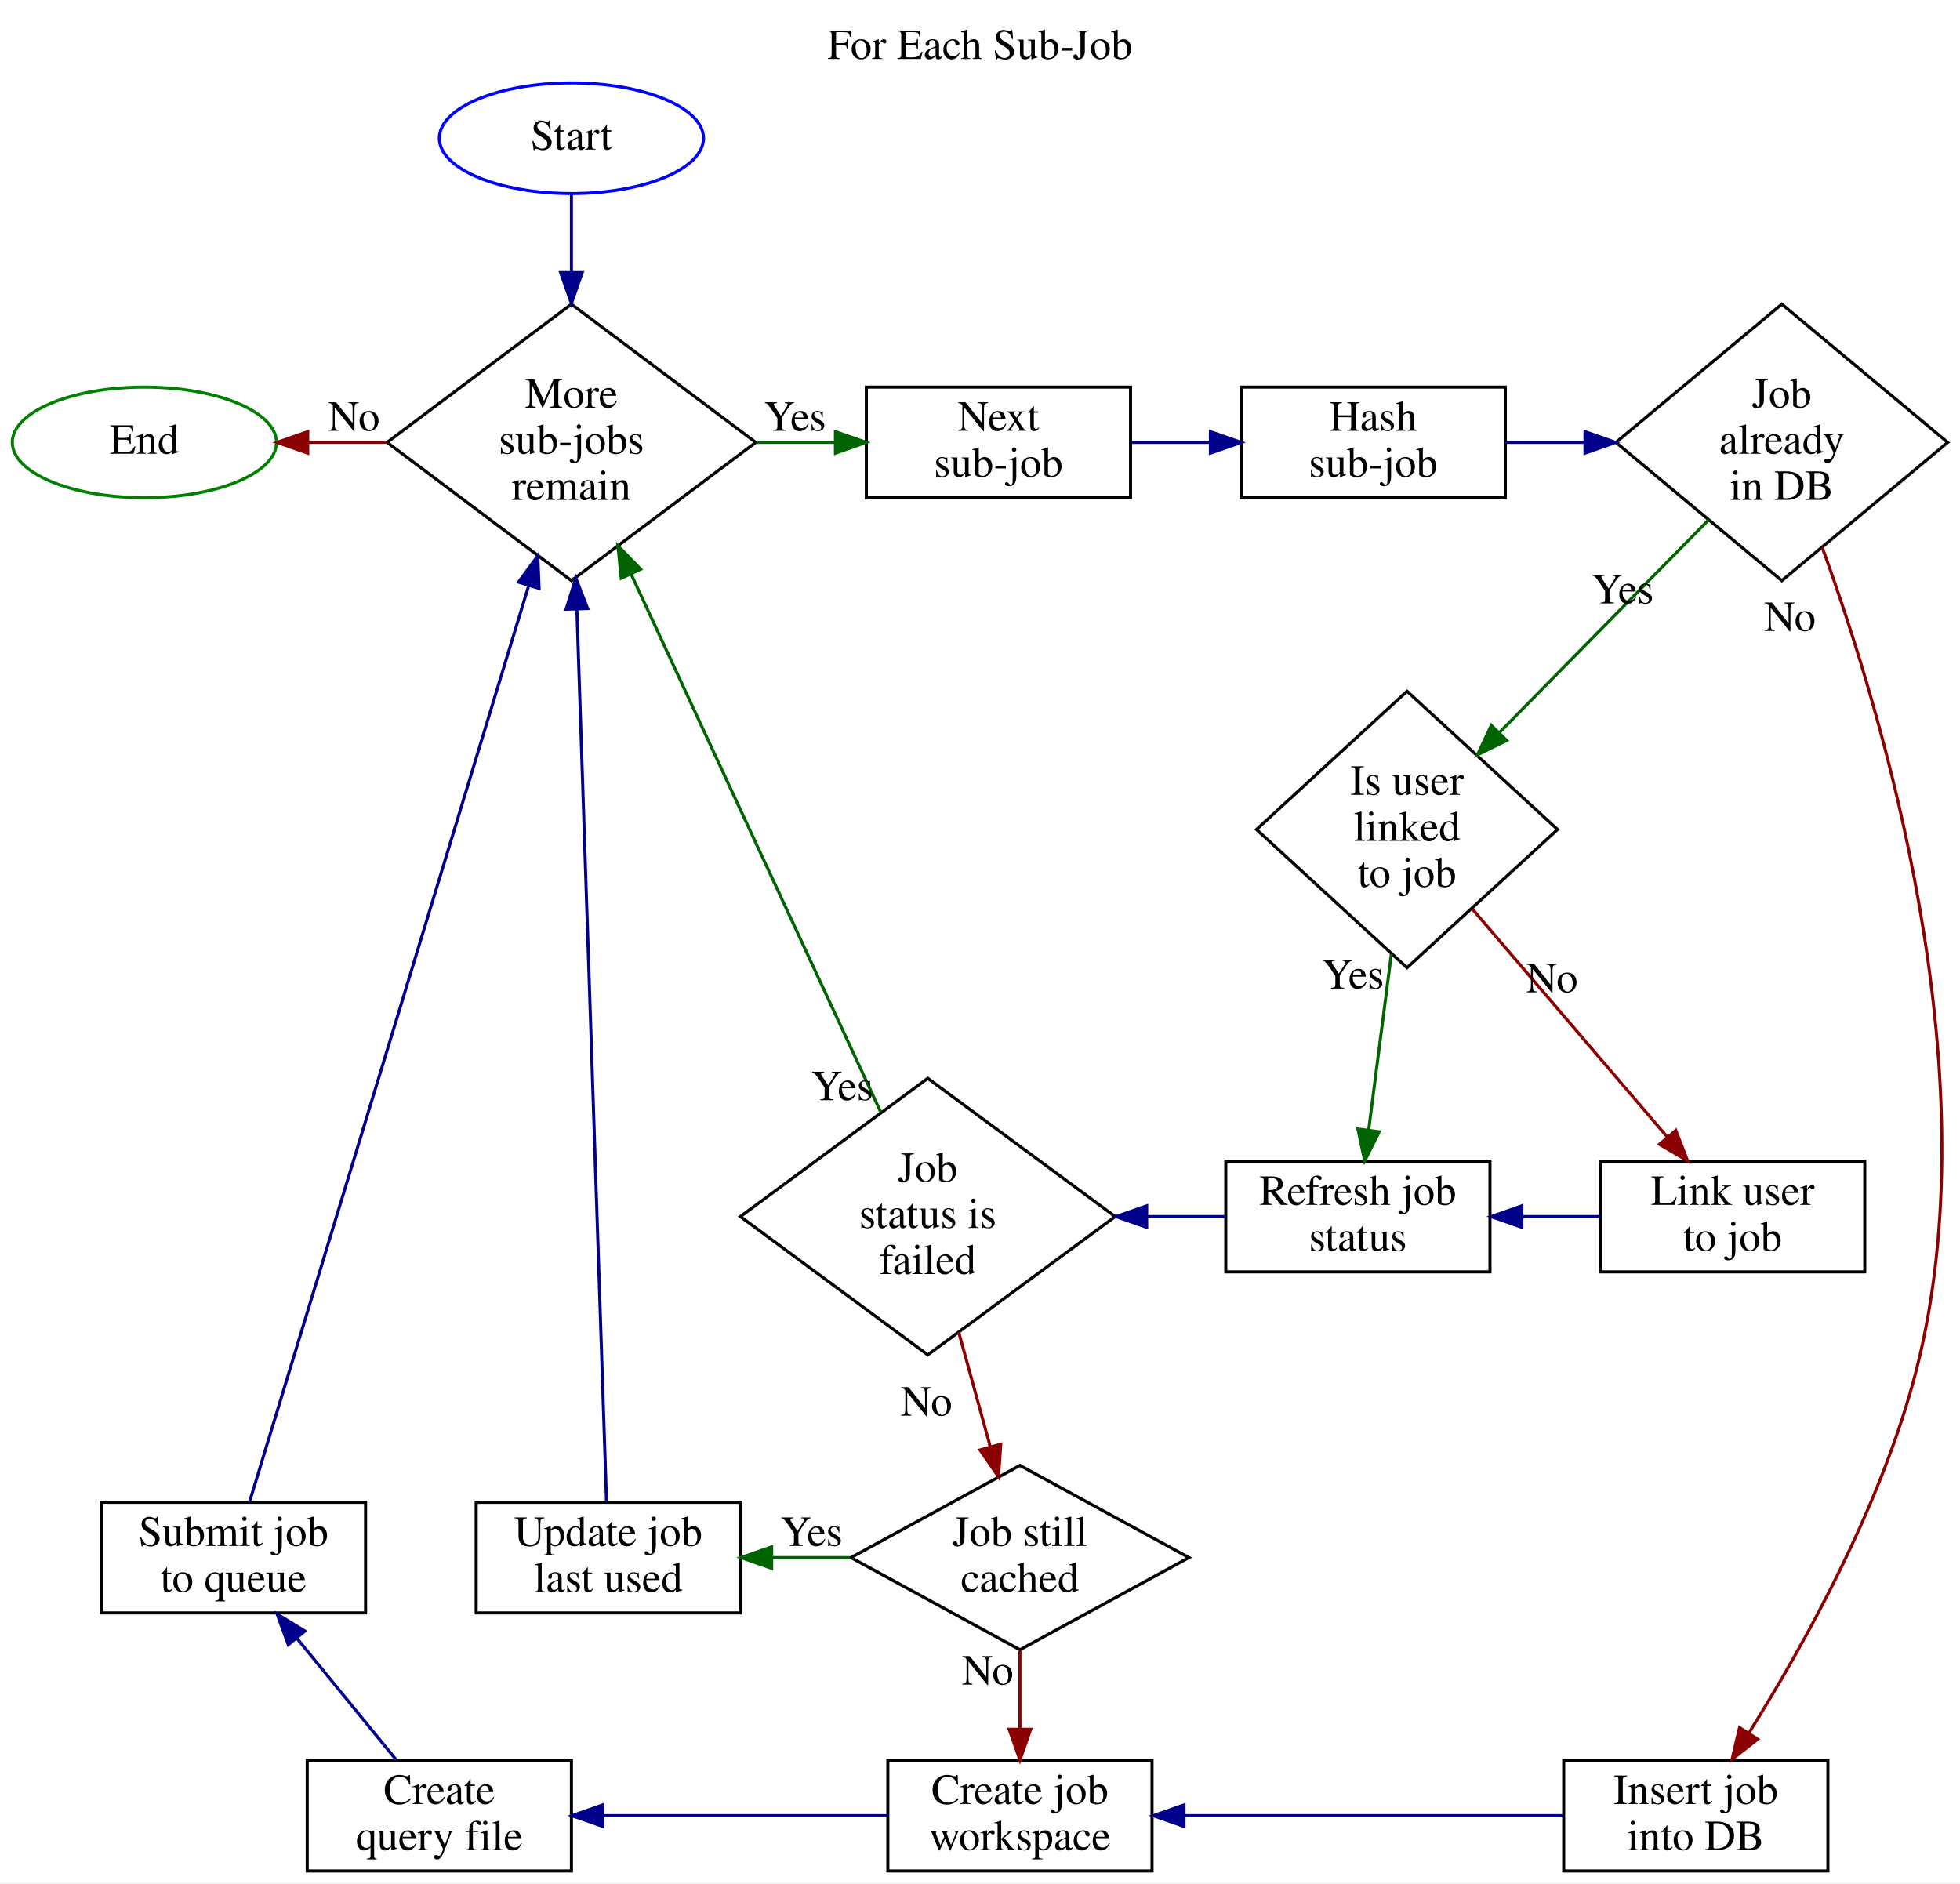
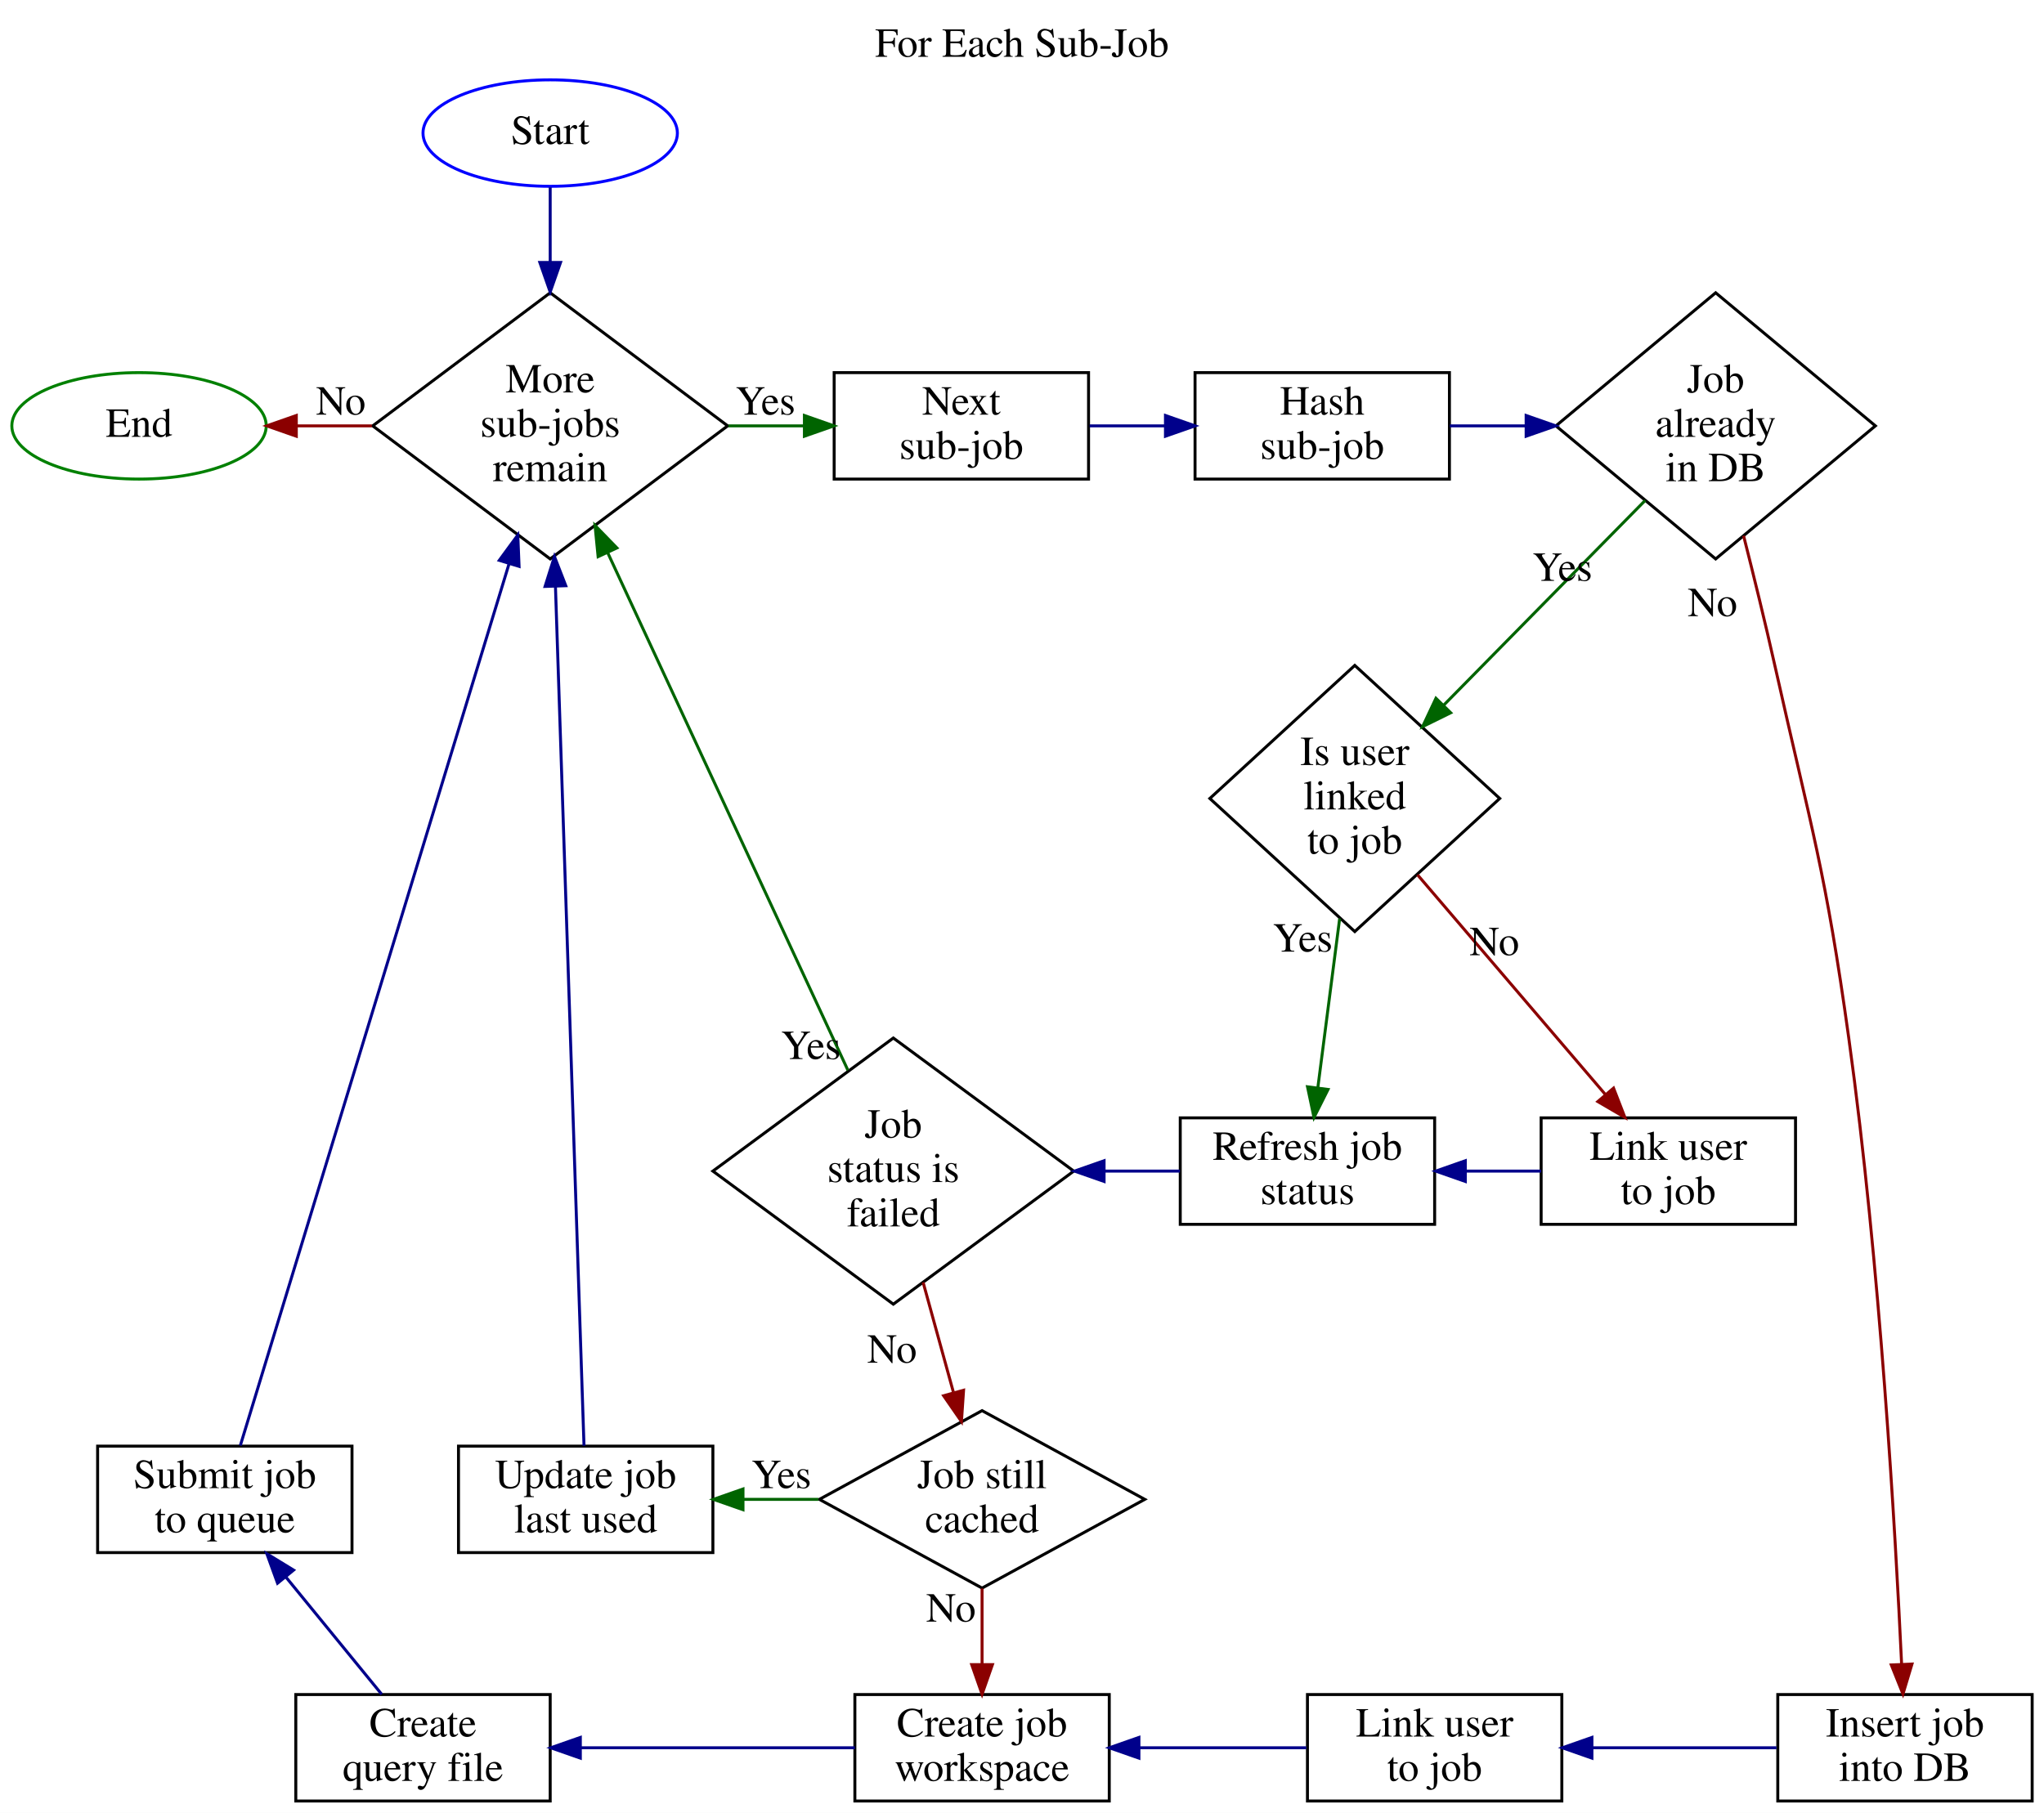
- <svg xmlns="http://www.w3.org/2000/svg" width="638pt" height="613pt" viewBox="0.00 0.00 638.00 613.00">
+ <svg xmlns="http://www.w3.org/2000/svg" width="691pt" height="613pt" viewBox="0.00 0.00 691.00 613.00">
  <g id="graph0" class="graph" transform="scale(1 1) rotate(0) translate(4 609)">
-     <polygon fill="white" stroke="transparent" points="-4,4 -4,-609 634,-609 634,4 -4,4" />
-     <text text-anchor="middle" x="315" y="-589.8" font-family="Times,serif" font-size="14.00">For Each Sub-Job</text>
+     <polygon fill="white" stroke="transparent" points="-4,4 -4,-609 687,-609 687,4 -4,4" />
+     <text text-anchor="middle" x="341.5" y="-589.8" font-family="Times,serif" font-size="14.00">For Each Sub-Job</text>
    <g id="node1" class="node">
      <ellipse fill="none" stroke="blue" cx="182" cy="-564" rx="43" ry="18" />
      <text text-anchor="middle" x="182" y="-560.3" font-family="Times,serif" font-size="14.00">Start</text>
    </g>
    <g id="node2" class="node">
      <polygon fill="none" stroke="black" points="182,-510 122,-465 182,-420 242,-465 182,-510" />
      <text text-anchor="middle" x="182" y="-476.3" font-family="Times,serif" font-size="14.00">More</text>
      <text text-anchor="middle" x="182" y="-461.3" font-family="Times,serif" font-size="14.00">sub-jobs</text>
      <text text-anchor="middle" x="182" y="-446.3" font-family="Times,serif" font-size="14.00">remain</text>
    </g>
    <g id="edge1" class="edge">
      <path fill="none" stroke="darkblue" d="M182,-545.66C182,-538.37 182,-529.47 182,-520.28" />
      <polygon fill="darkblue" stroke="darkblue" points="185.5,-520.26 182,-510.26 178.5,-520.26 185.5,-520.26" />
    </g>
    <g id="node3" class="node">
      <polygon fill="none" stroke="black" points="364,-483 278,-483 278,-447 364,-447 364,-483" />
      <text text-anchor="middle" x="321" y="-468.8" font-family="Times,serif" font-size="14.00">Next</text>
      <text text-anchor="middle" x="321" y="-453.8" font-family="Times,serif" font-size="14.00">sub-job</text>
    </g>
    <g id="edge2" class="edge">
      <path fill="none" stroke="darkgreen" d="M242.27,-465C250.82,-465 259.36,-465 267.91,-465" />
      <polygon fill="darkgreen" stroke="darkgreen" points="267.94,-468.5 277.94,-465 267.94,-461.5 267.94,-468.5" />
      <text text-anchor="middle" x="254.77" y="-468.8" font-family="Times,serif" font-size="14.00">Yes</text>
    </g>
    <g id="node4" class="node">
      <polygon fill="none" stroke="black" points="486,-483 400,-483 400,-447 486,-447 486,-483" />
      <text text-anchor="middle" x="443" y="-468.8" font-family="Times,serif" font-size="14.00">Hash</text>
      <text text-anchor="middle" x="443" y="-453.8" font-family="Times,serif" font-size="14.00">sub-job</text>
    </g>
    <g id="edge4" class="edge">
      <path fill="none" stroke="darkblue" d="M364.37,-465C372.9,-465 381.44,-465 389.98,-465" />
      <polygon fill="darkblue" stroke="darkblue" points="390,-468.5 400,-465 390,-461.5 390,-468.5" />
    </g>
    <g id="node5" class="node">
      <polygon fill="none" stroke="black" points="576,-510 522,-465 576,-420 630,-465 576,-510" />
      <text text-anchor="middle" x="576" y="-476.3" font-family="Times,serif" font-size="14.00">Job</text>
      <text text-anchor="middle" x="576" y="-461.3" font-family="Times,serif" font-size="14.00">already</text>
      <text text-anchor="middle" x="576" y="-446.3" font-family="Times,serif" font-size="14.00">in DB</text>
    </g>
    <g id="edge5" class="edge">
      <path fill="none" stroke="darkblue" d="M486.12,-465C494.7,-465 503.28,-465 511.86,-465" />
      <polygon fill="darkblue" stroke="darkblue" points="511.93,-468.5 521.93,-465 511.93,-461.5 511.93,-468.5" />
    </g>
-     <g id="node15" class="node">
+     <g id="node16" class="node">
      <polygon fill="none" stroke="black" points="454,-384 405,-339 454,-294 503,-339 454,-384" />
      <text text-anchor="middle" x="454" y="-350.3" font-family="Times,serif" font-size="14.00">Is user</text>
      <text text-anchor="middle" x="454" y="-335.3" font-family="Times,serif" font-size="14.00">linked</text>
      <text text-anchor="middle" x="454" y="-320.3" font-family="Times,serif" font-size="14.00">to job</text>
    </g>
    <g id="node6" class="node">
-       <polygon fill="none" stroke="black" points="591,-36 505,-36 505,0 591,0 591,-36" />
-       <text text-anchor="middle" x="548" y="-21.8" font-family="Times,serif" font-size="14.00">Insert job</text>
-       <text text-anchor="middle" x="548" y="-6.8" font-family="Times,serif" font-size="14.00">into DB</text>
+       <polygon fill="none" stroke="black" points="683,-36 597,-36 597,0 683,0 683,-36" />
+       <text text-anchor="middle" x="640" y="-21.8" font-family="Times,serif" font-size="14.00">Insert job</text>
+       <text text-anchor="middle" x="640" y="-6.8" font-family="Times,serif" font-size="14.00">into DB</text>
    </g>
    <g id="edge7" class="edge">
-       <path fill="none" stroke="darkred" d="M589.15,-430.83C609.18,-375.76 642.83,-262.18 621,-168 610.32,-121.92 583.3,-73.64 565.3,-44.95" />
-       <polygon fill="darkred" stroke="darkred" points="568.14,-42.89 559.8,-36.35 562.24,-46.66 568.14,-42.89" />
-       <text text-anchor="middle" x="578.65" y="-403.63" font-family="Times,serif" font-size="14.00">No</text>
+       <path fill="none" stroke="darkred" d="M585.44,-427.85C588.91,-414.15 592.78,-398.39 596,-384 608.48,-328.29 613.17,-314.55 621,-258 631.58,-181.63 636.79,-90.65 638.87,-46.19" />
+       <polygon fill="darkred" stroke="darkred" points="642.37,-46.32 639.32,-36.17 635.38,-46.01 642.37,-46.32" />
+       <text text-anchor="middle" x="574.94" y="-400.65" font-family="Times,serif" font-size="14.00">No</text>
    </g>
    <g id="node14" class="node">
      <polygon fill="none" stroke="black" points="603,-231 517,-231 517,-195 603,-195 603,-231" />
      <text text-anchor="middle" x="560" y="-216.8" font-family="Times,serif" font-size="14.00">Link user</text>
      <text text-anchor="middle" x="560" y="-201.8" font-family="Times,serif" font-size="14.00">to job</text>
    </g>
    <g id="edge6" class="edge">
      <path fill="none" stroke="darkgreen" d="M552.19,-439.8C532.71,-420 505.05,-391.89 484.05,-370.54" />
      <polygon fill="darkgreen" stroke="darkgreen" points="486.43,-367.98 476.93,-363.3 481.44,-372.88 486.43,-367.98" />
      <text text-anchor="middle" x="524.19" y="-412.6" font-family="Times,serif" font-size="14.00">Yes       </text>
    </g>
    <g id="node7" class="node">
      <polygon fill="none" stroke="black" points="371,-36 285,-36 285,0 371,0 371,-36" />
      <text text-anchor="middle" x="328" y="-21.8" font-family="Times,serif" font-size="14.00">Create job</text>
      <text text-anchor="middle" x="328" y="-6.8" font-family="Times,serif" font-size="14.00">workspace</text>
    </g>
+     <g id="node15" class="node">
+       <polygon fill="none" stroke="black" points="524,-36 438,-36 438,0 524,0 524,-36" />
+       <text text-anchor="middle" x="481" y="-21.8" font-family="Times,serif" font-size="14.00">Link user</text>
+       <text text-anchor="middle" x="481" y="-6.8" font-family="Times,serif" font-size="14.00">to job</text>
+     </g>
    <g id="edge10" class="edge">
-       <path fill="none" stroke="darkblue" d="M381.57,-18C422.67,-18 463.78,-18 504.88,-18" />
-       <polygon fill="darkblue" stroke="darkblue" points="381.4,-14.5 371.4,-18 381.4,-21.5 381.4,-14.5" />
+       <path fill="none" stroke="darkblue" d="M381.17,-18C399.99,-18 418.8,-18 437.61,-18" />
+       <polygon fill="darkblue" stroke="darkblue" points="381.03,-14.5 371.03,-18 381.03,-21.5 381.03,-14.5" />
    </g>
    <g id="node8" class="node">
      <polygon fill="none" stroke="black" points="182,-36 96,-36 96,0 182,0 182,-36" />
      <text text-anchor="middle" x="139" y="-21.8" font-family="Times,serif" font-size="14.00">Create</text>
      <text text-anchor="middle" x="139" y="-6.8" font-family="Times,serif" font-size="14.00">query file</text>
    </g>
-     <g id="edge17" class="edge">
+     <g id="edge18" class="edge">
      <path fill="none" stroke="darkblue" d="M192.23,-18C223.15,-18 254.07,-18 285,-18" />
      <polygon fill="darkblue" stroke="darkblue" points="192.19,-14.5 182.19,-18 192.19,-21.5 192.19,-14.5" />
    </g>
    <g id="node9" class="node">
      <polygon fill="none" stroke="black" points="115,-120 29,-120 29,-84 115,-84 115,-120" />
      <text text-anchor="middle" x="72" y="-105.8" font-family="Times,serif" font-size="14.00">Submit job</text>
      <text text-anchor="middle" x="72" y="-90.8" font-family="Times,serif" font-size="14.00">to queue</text>
    </g>
-     <g id="edge19" class="edge">
+     <g id="edge20" class="edge">
      <path fill="none" stroke="darkblue" d="M77.25,-120.21C93.51,-173.58 143.46,-337.51 168.04,-418.19" />
      <polygon fill="darkblue" stroke="darkblue" points="164.79,-419.52 171.05,-428.07 171.48,-417.48 164.79,-419.52" />
    </g>
-     <g id="edge18" class="edge">
+     <g id="edge19" class="edge">
      <path fill="none" stroke="darkblue" d="M92.77,-75.58C103.26,-62.74 115.71,-47.51 125.04,-36.08" />
      <polygon fill="darkblue" stroke="darkblue" points="89.83,-73.65 86.21,-83.61 95.25,-78.08 89.83,-73.65" />
    </g>
    <g id="node10" class="node">
      <polygon fill="none" stroke="black" points="237,-120 151,-120 151,-84 237,-84 237,-120" />
      <text text-anchor="middle" x="194" y="-105.8" font-family="Times,serif" font-size="14.00">Update job</text>
      <text text-anchor="middle" x="194" y="-90.8" font-family="Times,serif" font-size="14.00">last used</text>
    </g>
-     <g id="edge20" class="edge">
+     <g id="edge21" class="edge">
      <path fill="none" stroke="darkblue" d="M193.43,-120.14C191.71,-171.81 186.53,-327.57 183.78,-410.58" />
      <polygon fill="darkblue" stroke="darkblue" points="180.27,-410.7 183.44,-420.81 187.27,-410.94 180.27,-410.7" />
    </g>
    <g id="node11" class="node">
      <polygon fill="none" stroke="black" points="328,-132 273,-102 328,-72 383,-102 328,-132" />
      <text text-anchor="middle" x="328" y="-105.8" font-family="Times,serif" font-size="14.00">Job still</text>
      <text text-anchor="middle" x="328" y="-90.8" font-family="Times,serif" font-size="14.00">cached</text>
    </g>
-     <g id="edge15" class="edge">
+     <g id="edge16" class="edge">
      <path fill="none" stroke="darkgreen" d="M247.44,-102C255.85,-102 264.25,-102 272.66,-102" />
      <polygon fill="darkgreen" stroke="darkgreen" points="247.18,-98.5 237.18,-102 247.18,-105.5 247.18,-98.5" />
      <text text-anchor="middle" x="260.16" y="-105.8" font-family="Times,serif" font-size="14.00">Yes</text>
    </g>
-     <g id="edge16" class="edge">
+     <g id="edge17" class="edge">
      <path fill="none" stroke="darkred" d="M328,-71.86C328,-63.54 328,-54.5 328,-46.29" />
      <polygon fill="darkred" stroke="darkred" points="331.5,-46.11 328,-36.11 324.5,-46.11 331.5,-46.11" />
      <text text-anchor="middle" x="317.5" y="-60.66" font-family="Times,serif" font-size="14.00">No</text>
    </g>
    <g id="node12" class="node">
      <polygon fill="none" stroke="black" points="481,-231 395,-231 395,-195 481,-195 481,-231" />
      <text text-anchor="middle" x="438" y="-216.8" font-family="Times,serif" font-size="14.00">Refresh job</text>
      <text text-anchor="middle" x="438" y="-201.8" font-family="Times,serif" font-size="14.00">status</text>
    </g>
-     <g id="edge11" class="edge">
+     <g id="edge12" class="edge">
      <path fill="none" stroke="darkblue" d="M491.39,-213C499.92,-213 508.46,-213 517,-213" />
      <polygon fill="darkblue" stroke="darkblue" points="491.37,-209.5 481.37,-213 491.37,-216.5 491.37,-209.5" />
    </g>
    <g id="edge9" class="edge">
      <path fill="none" stroke="darkgreen" d="M441.53,-241.35C443.69,-258.1 446.49,-279.82 448.89,-298.42" />
      <polygon fill="darkgreen" stroke="darkgreen" points="444.96,-240.61 440.21,-231.14 438.02,-241.51 444.96,-240.61" />
      <text text-anchor="middle" x="436.39" y="-287.22" font-family="Times,serif" font-size="14.00">Yes</text>
    </g>
    <g id="node13" class="node">
      <polygon fill="none" stroke="black" points="298,-258 237,-213 298,-168 359,-213 298,-258" />
      <text text-anchor="middle" x="298" y="-224.3" font-family="Times,serif" font-size="14.00">Job</text>
      <text text-anchor="middle" x="298" y="-209.3" font-family="Times,serif" font-size="14.00">status is</text>
      <text text-anchor="middle" x="298" y="-194.3" font-family="Times,serif" font-size="14.00">failed</text>
    </g>
-     <g id="edge13" class="edge">
+     <g id="edge14" class="edge">
      <path fill="none" stroke="darkgreen" d="M282.65,-247.09C261.72,-292.19 224.24,-372.98 201.39,-422.21" />
      <polygon fill="darkgreen" stroke="darkgreen" points="198.2,-420.77 197.16,-431.32 204.55,-423.72 198.2,-420.77" />
      <text text-anchor="middle" x="270.15" y="-250.89" font-family="Times,serif" font-size="14.00">Yes</text>
    </g>
-     <g id="edge14" class="edge">
+     <g id="edge15" class="edge">
      <path fill="none" stroke="darkred" d="M308.07,-175.4C311.36,-163.44 315.01,-150.19 318.28,-138.33" />
      <polygon fill="darkred" stroke="darkred" points="321.75,-138.9 321.03,-128.33 315,-137.04 321.75,-138.9" />
      <text text-anchor="middle" x="297.57" y="-148.2" font-family="Times,serif" font-size="14.00">No</text>
    </g>
-     <g id="edge12" class="edge">
+     <g id="edge13" class="edge">
      <path fill="none" stroke="darkblue" d="M369.29,-213C377.84,-213 386.38,-213 394.93,-213" />
      <polygon fill="darkblue" stroke="darkblue" points="369.25,-209.5 359.25,-213 369.25,-216.5 369.25,-209.5" />
+     </g>
+     <g id="edge11" class="edge">
+       <path fill="none" stroke="darkblue" d="M534.35,-18C555.09,-18 575.82,-18 596.56,-18" />
+       <polygon fill="darkblue" stroke="darkblue" points="534.17,-14.5 524.17,-18 534.17,-21.5 534.17,-14.5" />
    </g>
    <g id="edge8" class="edge">
      <path fill="none" stroke="darkred" d="M475.2,-313.2C493.62,-291.65 520.2,-260.56 538.67,-238.96" />
      <polygon fill="darkred" stroke="darkred" points="541.48,-241.06 545.31,-231.18 536.16,-236.51 541.48,-241.06" />
      <text text-anchor="middle" x="501.2" y="-286" font-family="Times,serif" font-size="14.00">       No</text>
    </g>
-     <g id="node16" class="node">
+     <g id="node17" class="node">
      <ellipse fill="none" stroke="green" cx="43" cy="-465" rx="43" ry="18" />
      <text text-anchor="middle" x="43" y="-461.3" font-family="Times,serif" font-size="14.00">End</text>
    </g>
    <g id="edge3" class="edge">
      <path fill="none" stroke="darkred" d="M96.17,-465C104.69,-465 113.21,-465 121.73,-465" />
      <polygon fill="darkred" stroke="darkred" points="96.17,-461.5 86.17,-465 96.17,-468.5 96.17,-461.5" />
      <text text-anchor="middle" x="111.23" y="-468.8" font-family="Times,serif" font-size="14.00">No</text>
    </g>
  </g>
</svg>
